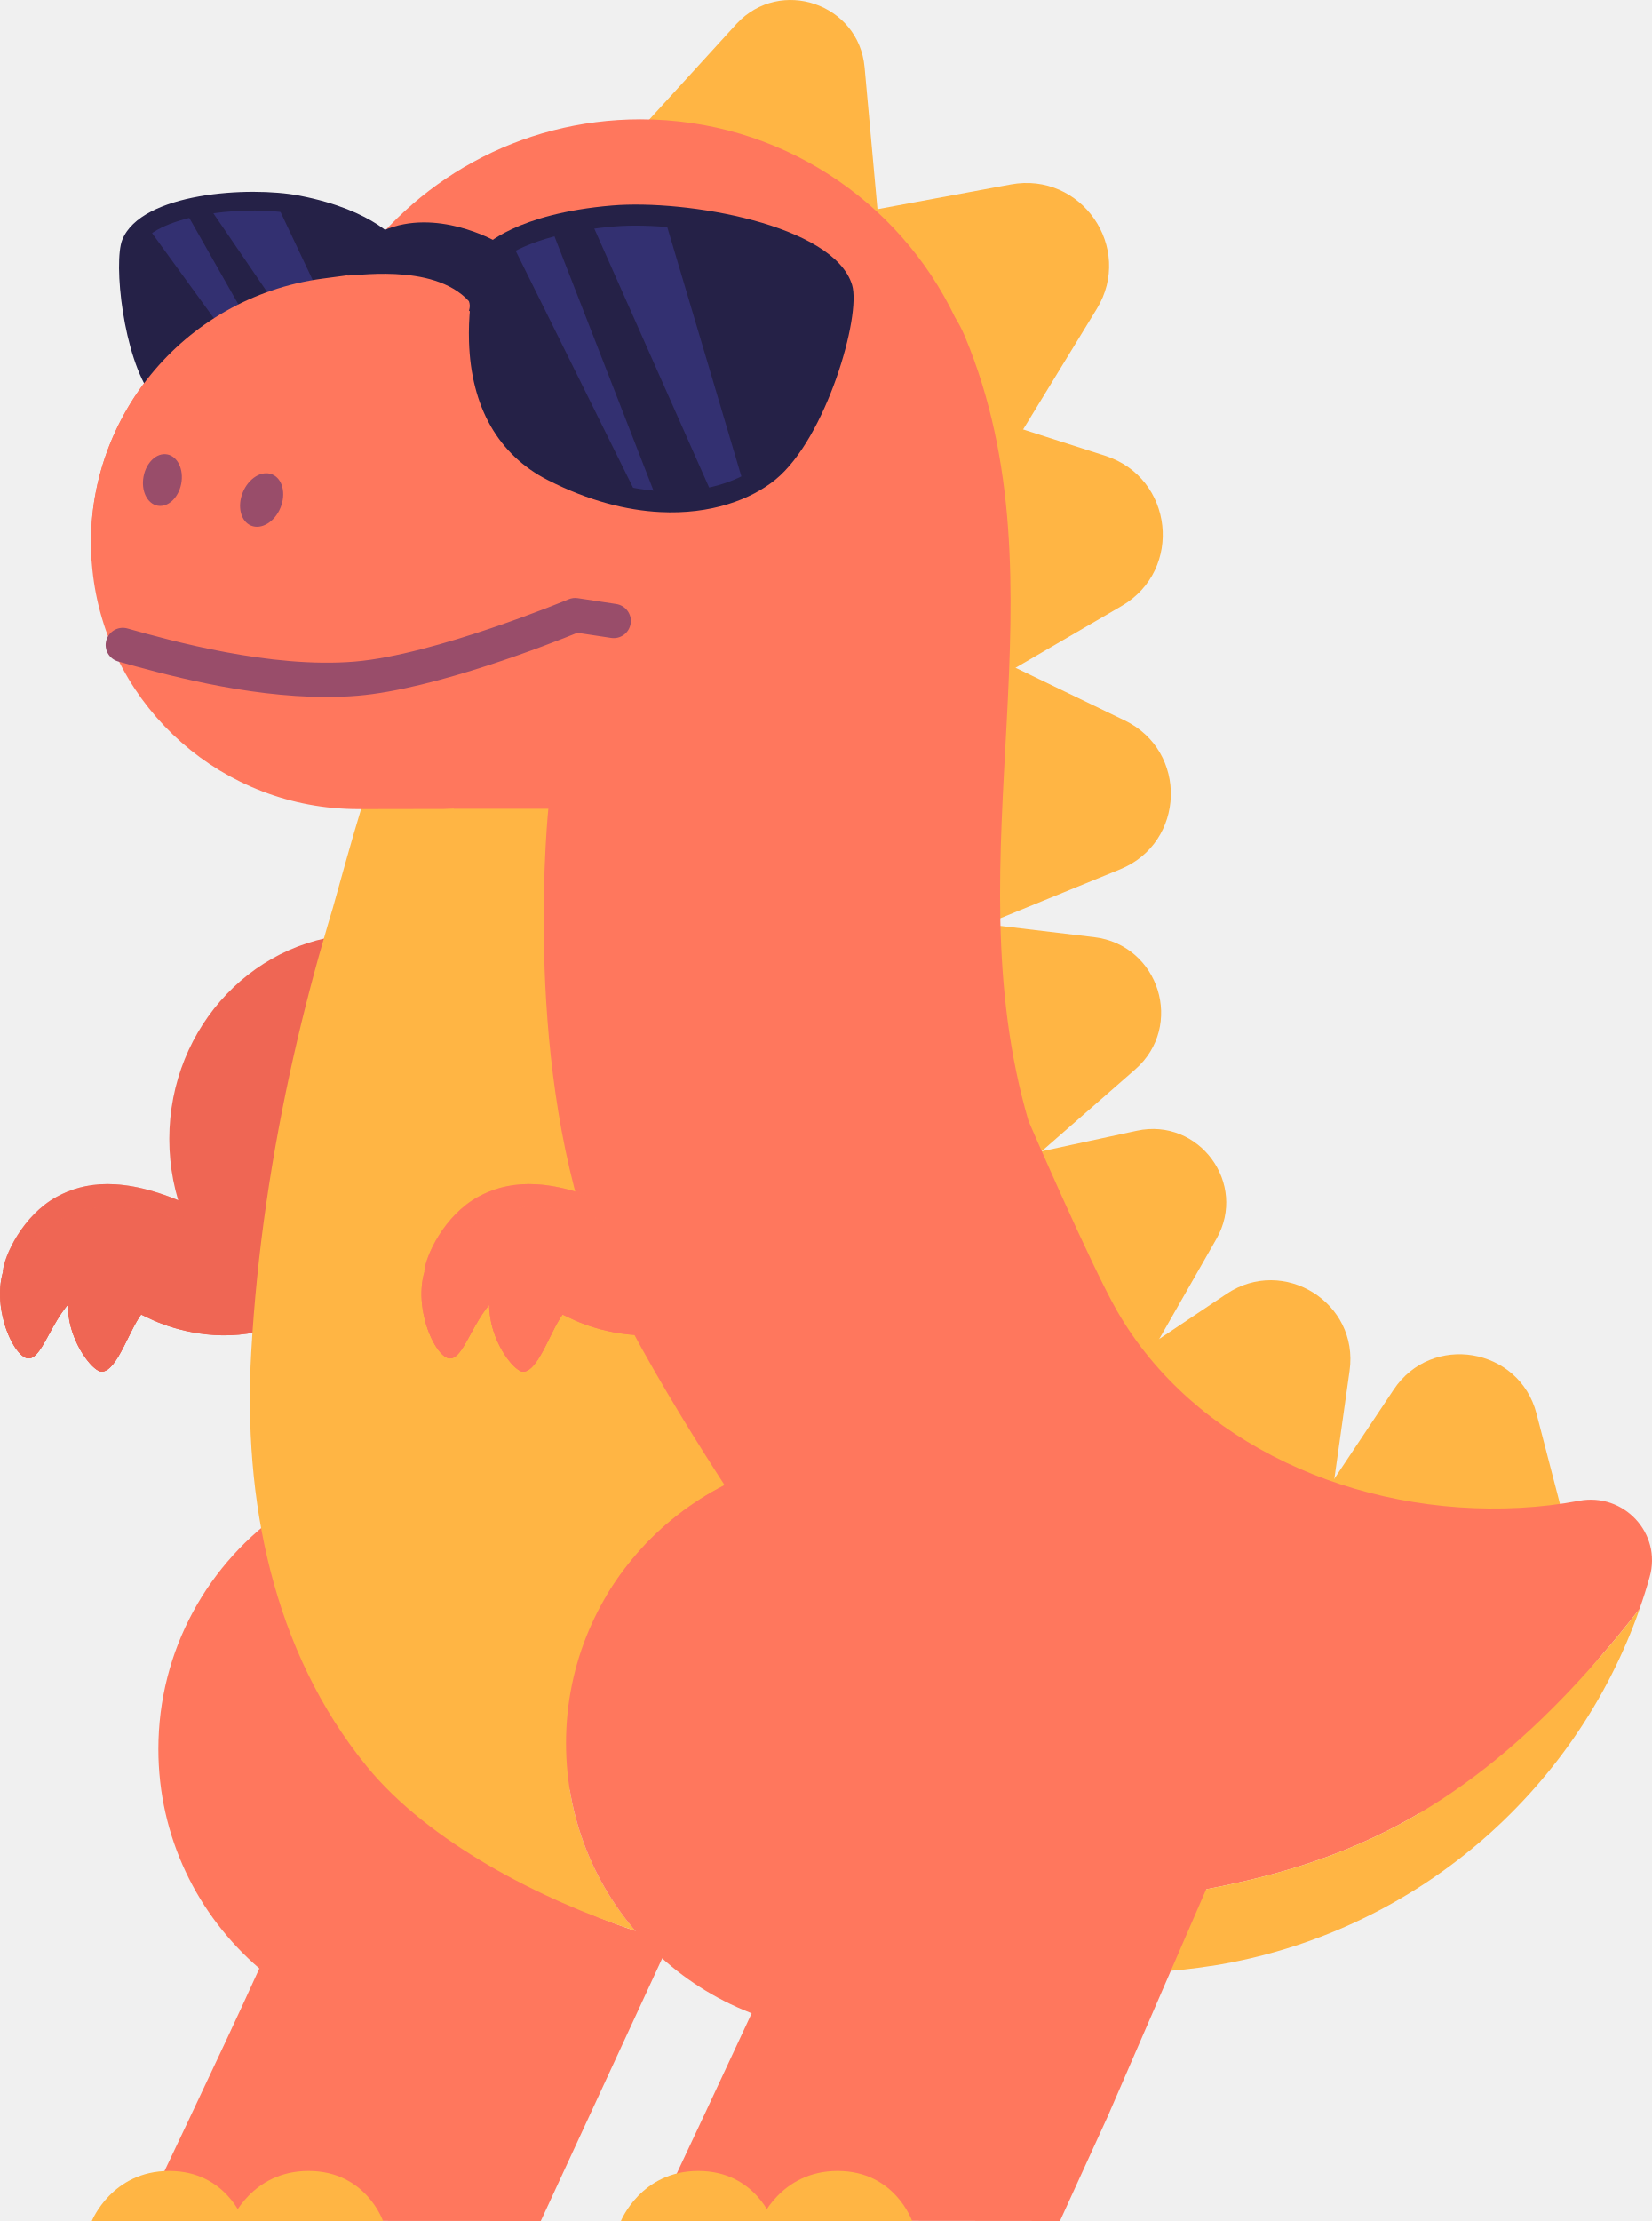
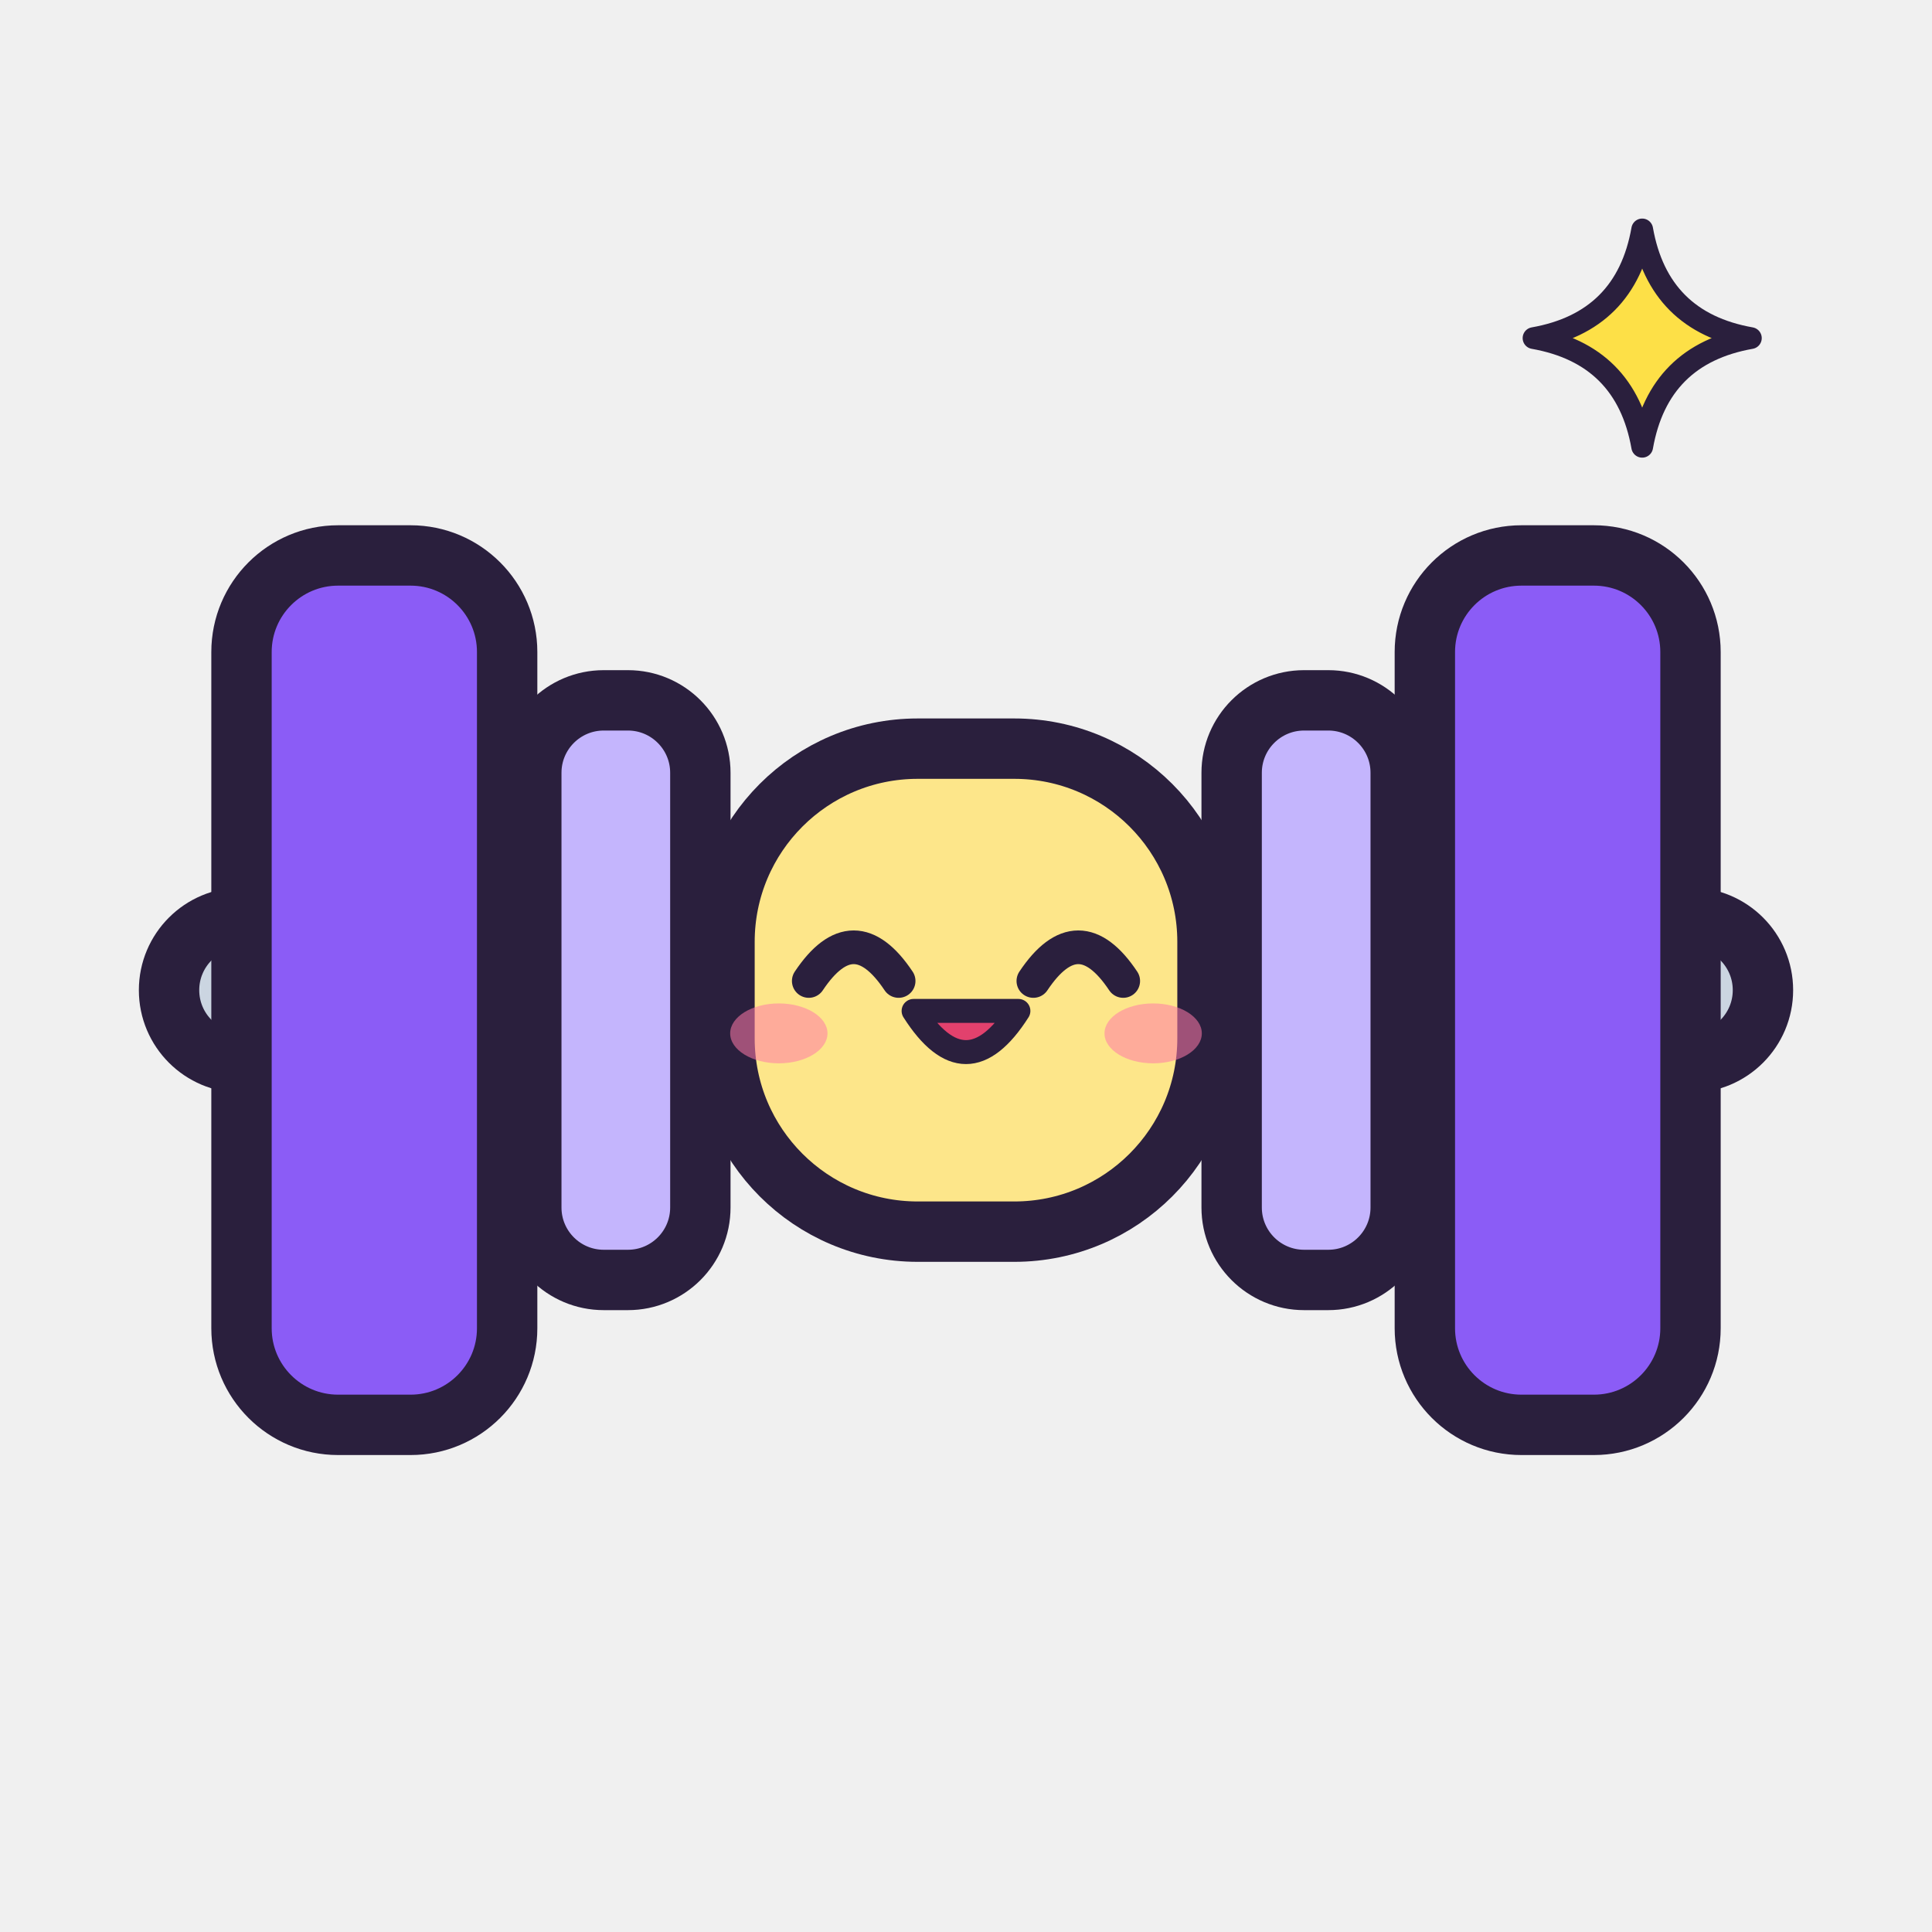
- <svg xmlns="http://www.w3.org/2000/svg" width="93" height="125" viewBox="0 0 93 125" fill="none">
-   <g clip-path="url(#clip0_3477_1842)">
-     <path d="M19.079 15.104C16.628 14.704 16.039 14.473 13.423 15.104C9.832 15.969 9.676 17.281 9.072 20.743C9.517 20.458 14.342 18.425 15.163 18.14C16.762 17.585 19.111 17.16 20.819 16.839L19.079 15.104Z" fill="#252147" />
-     <path d="M19.172 66.098C18.958 69.569 17.835 74.474 13.948 75.059C11.299 75.457 9.091 74.515 8.614 74.301C6.275 73.255 4.744 71.963 0.16 71.566C0.217 70.702 1.274 68.399 3.204 67.351C4.689 66.546 6.868 66.121 10.558 67.775C13.147 66.678 13.903 60.614 13.903 60.614" fill="#EF6654" />
-     <path opacity="0.5" d="M10.558 67.775C6.868 66.121 4.689 66.546 3.205 67.351C1.282 68.395 0.225 70.684 0.161 71.555C0.263 71.571 0.329 71.581 0.34 71.582C1.155 70.319 3.03 68.088 5.854 67.938C9.007 67.771 12.678 69.725 12.775 69.807L12.132 68.86C12.132 68.86 15.37 66.295 13.903 60.614C13.903 60.614 13.147 66.678 10.558 67.775Z" fill="#EF6654" />
-     <path d="M19.172 66.098C19.172 66.098 17.514 71.484 14.433 72.431C11.353 73.378 7.676 71.074 7.676 71.074L6.342 73.186C7.107 73.556 7.813 73.942 8.614 74.3C9.091 74.514 11.299 75.457 13.948 75.058C17.835 74.473 18.958 69.568 19.172 66.098Z" fill="#EF6654" />
-     <path d="M0.59 70.658C-0.845 72.831 0.678 76.392 1.584 76.452C2.489 76.512 3.026 73.561 4.726 72.677C4.726 72.677 3.269 67.915 0.59 70.658Z" fill="#EF6654" />
-     <path d="M4.726 72.676C3.026 73.562 2.489 76.513 1.583 76.452C1.132 76.422 0.527 75.521 0.211 74.357C-0.106 73.186 -0.13 71.747 0.591 70.659C1.741 69.479 2.666 69.687 3.349 70.305C4.252 71.128 4.726 72.676 4.726 72.676Z" fill="#EF6654" />
-     <path d="M4.726 72.677C3.026 73.562 2.489 76.513 1.583 76.452C1.132 76.422 0.527 75.521 0.211 74.357C0.618 74.656 1.205 74.962 1.673 74.693C2.497 74.22 2.36 73.38 3.436 72.475C3.941 72.05 3.643 71.021 3.349 70.305C4.252 71.128 4.726 72.677 4.726 72.677Z" fill="#EF6654" />
-     <path d="M4.225 71.498C2.9 74.314 5.1 77.24 5.739 77.199C6.644 77.141 7.325 74.627 8.089 73.805C8.73 72.715 6.872 68.531 4.225 71.498Z" fill="#EF6654" />
-     <path d="M8.089 73.804C7.325 74.627 6.644 77.141 5.738 77.199C5.321 77.227 4.229 75.975 3.903 74.317L3.902 74.315C3.731 73.447 3.769 72.466 4.224 71.498C5.73 69.812 6.979 70.435 7.66 71.488C7.662 71.49 7.662 71.493 7.664 71.496C8.179 72.294 8.364 73.335 8.089 73.804Z" fill="#EF6654" />
-     <path d="M8.089 73.805C7.325 74.628 6.644 77.142 5.738 77.2C5.321 77.228 4.229 75.976 3.903 74.318C3.921 74.357 4.526 75.724 5.729 75.281C6.369 75.047 6.375 74.45 6.879 73.75C7.443 72.969 8.05 72.24 7.665 71.497C8.179 72.295 8.364 73.336 8.089 73.805Z" fill="#EF6654" />
-     <path d="M20.566 75.642C26.661 75.642 31.602 70.477 31.602 64.106C31.602 57.734 26.661 52.569 20.566 52.569C14.471 52.569 9.53 57.734 9.53 64.106C9.53 70.477 14.471 75.642 20.566 75.642Z" fill="#EF6654" />
-     <path fill-rule="evenodd" clip-rule="evenodd" d="M14.6 110.787C11.121 107.799 8.915 103.378 8.915 98.441C8.915 92.85 11.74 87.919 16.042 84.984C16.186 86.043 16.385 87.09 16.639 88.109C16.686 88.297 16.744 88.479 16.793 88.665C17.865 92.654 19.763 96.303 22.307 99.414C22.307 99.414 22.307 99.415 22.307 99.414C22.309 99.416 22.311 99.419 22.312 99.421C25.779 103.671 30.434 106.923 35.775 108.671C36.14 108.792 36.504 108.902 36.869 109.001C36.851 109.025 36.831 109.047 36.813 109.071C37.157 109.109 37.457 109.198 37.664 109.384C37.417 109.924 30.444 125 30.444 125L7.927 124.987C7.927 124.987 12.592 115.237 14.6 110.787Z" fill="#FF775D" />
-     <path d="M13.716 125C13.716 125 12.753 122.183 9.525 122.183C6.296 122.183 5.169 125 5.169 125H13.716Z" fill="#FFB544" />
-     <path d="M21.561 125C21.561 125 20.598 122.183 17.369 122.183C14.141 122.183 13.014 125 13.014 125H21.561Z" fill="#FFB544" />
-     <path d="M69.051 72.82L62.82 76.992L74.931 84.555L75.976 77.144C76.514 73.323 72.264 70.669 69.051 72.82Z" fill="#FFB544" />
-     <path d="M41.474 1.33L32.948 10.681L49.64 14.448L48.673 3.785C48.349 0.207 43.93 -1.3 41.474 1.33Z" fill="#FFB544" />
-     <path d="M78.457 78.21C80.593 75.003 85.528 75.829 86.497 79.555L88.282 86.424L74.52 84.121L78.457 78.21Z" fill="#FFB544" />
-     <path d="M56.902 10.382C60.875 9.646 63.847 13.945 61.744 17.384L56.744 25.564L47.456 12.132L56.902 10.382Z" fill="#FFB544" />
-     <path d="M63.143 34.105L54.846 38.936L53.07 22.718L62.217 25.65C66.063 26.883 66.631 32.073 63.143 34.105Z" fill="#FFB544" />
-     <path d="M63.053 48.928L54.289 52.507L54.791 36.433L63.315 40.548C66.9 42.279 66.739 47.424 63.053 48.928Z" fill="#FFB544" />
-     <path d="M63.905 60.189L57.288 65.978L52.851 51.698L61.592 52.744C65.268 53.184 66.688 57.754 63.905 60.189Z" fill="#FFB544" />
-     <path d="M68.478 69.728L64.256 77.117L55.66 65.44L63.997 63.64C67.502 62.883 70.253 66.62 68.478 69.728Z" fill="#FFB544" />
-     <path d="M35.668 72.487C41.177 89.109 53.032 102.717 68.247 110.634C67.178 110.804 66.091 110.924 64.986 110.982L57.047 111.399C40.077 112.29 25.595 99.297 24.701 82.379L24.26 74.033C24.243 73.704 24.144 73.383 23.971 73.102L35.668 72.487Z" fill="#FFB544" />
-     <path d="M18.462 52.023C18.548 51.731 18.636 51.439 18.724 51.147C18.963 50.359 20.805 43.413 21.138 43.448L27.481 44.09C27.81 44.09 28.256 43.977 28.584 43.998C28.524 43.993 28.645 44.002 28.584 43.998C28.906 44.024 28.912 44.685 29.228 44.732C29.285 44.74 29.631 44.173 29.688 44.182C29.985 44.229 30.591 44.392 30.883 44.457C30.846 44.448 30.92 44.465 30.883 44.457C39.343 46.402 36.215 56.372 36.95 65.354C37.225 68.716 38.053 70.853 39.169 75.202C39.335 75.85 43.047 82.824 42.479 83.06C36.571 85.515 31.864 91.326 31.864 98.106C31.864 102.137 33.335 105.824 35.767 108.668C30.43 106.92 24.119 103.669 20.654 99.421C15.321 92.883 13.679 84.355 14.142 76.121C14.459 70.497 15.293 64.907 16.534 59.415C17.096 56.931 17.741 54.466 18.462 52.023Z" fill="#FFB544" />
-     <path fill-rule="evenodd" clip-rule="evenodd" d="M18.138 15.681C18.663 15.61 19.188 15.538 19.713 15.472C23.219 10.197 29.229 6.718 36.057 6.718C43.869 6.718 50.615 11.271 53.766 17.864C53.977 18.201 54.159 18.553 54.319 18.934C60.208 33.04 53.507 48.078 57.902 63.094C57.902 63.094 61.417 71.22 62.884 73.777C67.176 81.259 76.363 85.347 85.547 84.862C86.686 84.802 87.808 84.669 88.897 84.465C91.413 83.991 93.564 86.296 92.867 88.754C92.701 89.355 92.513 89.95 92.303 90.54H92.309C91.585 91.466 90.871 92.343 90.163 93.159C90.141 93.192 90.119 93.219 90.086 93.247L83.114 101.763L79.88 102.061C75.28 104.768 70.801 105.854 66.101 106.653C64.902 106.857 63.685 107.039 62.447 107.226C61.651 107.348 60.843 107.474 60.031 107.601L59.804 107.64L50.56 109.111L45.495 104.668L38.678 98.688L39.723 98.153L35.134 94.123L34.133 89.829C34.696 88.88 35.362 88.001 36.099 87.188C36.198 87.078 36.294 86.966 36.396 86.859C36.556 86.692 36.723 86.533 36.89 86.373C37.019 86.249 37.148 86.124 37.282 86.003C37.441 85.86 37.605 85.722 37.77 85.585C37.925 85.456 38.082 85.329 38.241 85.206C38.399 85.085 38.558 84.966 38.72 84.85C38.903 84.719 39.09 84.594 39.278 84.471C39.428 84.373 39.578 84.274 39.731 84.181C39.956 84.044 40.187 83.916 40.419 83.79C40.547 83.721 40.672 83.648 40.802 83.582C41.169 83.395 41.543 83.219 41.926 83.06L38.941 75.033L42.19 54.08C39.891 48.785 38.317 45.52 32.281 45.52H25.547C25.552 45.515 25.558 45.515 25.563 45.509H25.525C25.409 45.515 25.303 45.52 25.22 45.52C25.044 45.526 24.95 45.531 24.95 45.531H23.65L20.167 45.537C12.581 45.537 6.184 39.903 5.239 32.401C4.216 24.248 9.966 16.79 18.138 15.681Z" fill="#FF775D" />
-     <path d="M48.208 114.4C57.234 114.4 64.552 107.105 64.552 98.105C64.552 89.106 57.234 81.811 48.208 81.811C39.181 81.811 31.864 89.106 31.864 98.105C31.864 107.105 39.181 114.4 48.208 114.4Z" fill="#FF775D" />
-     <path d="M60.031 107.601C60.843 107.474 61.651 107.347 62.447 107.226C63.685 107.039 64.902 106.857 66.101 106.653C70.801 105.854 75.28 104.768 79.88 102.061C83.18 100.121 86.542 97.348 90.086 93.247C90.119 93.219 90.141 93.192 90.163 93.158C90.871 92.343 91.585 91.466 92.309 90.54C88.671 100.92 79.553 108.836 68.247 110.638H68.225L64.515 110.319L57.974 109.751L50.56 109.111L59.804 107.64L60.031 107.601Z" fill="#FFB544" />
-     <path fill-rule="evenodd" clip-rule="evenodd" d="M36.852 124.979C36.852 124.979 42.188 113.655 43.695 110.302C43.946 109.743 44.136 109.315 43.564 108.741C37.264 102.422 38.529 90.751 48.162 86.422C48.821 89.381 49.459 92.345 50.142 95.299C51.087 99.388 52.846 102.73 55.404 105.342C60.06 102.09 62.749 99.338 69.526 98.241C69.829 98.981 70.136 99.719 70.449 100.454L62.352 119.13L59.671 125L39.559 124.979H36.852Z" fill="#FF775D" />
-     <path d="M43.502 125C43.502 125 42.539 122.183 39.31 122.183C36.082 122.183 34.955 125 34.955 125H43.502Z" fill="#FFB544" />
-     <path d="M51.346 125C51.346 125 50.383 122.183 47.155 122.183C43.926 122.183 42.799 125 42.799 125H51.346Z" fill="#FFB544" />
-     <path d="M18.367 39.226C13.78 39.226 9.063 37.904 6.653 37.228C6.139 37.084 5.839 36.551 5.984 36.038C6.128 35.525 6.664 35.226 7.177 35.371C9.586 36.046 15.226 37.63 19.975 37.233C24.473 36.859 31.931 33.761 32.006 33.73C32.171 33.661 32.352 33.638 32.526 33.666L34.692 33.994C35.22 34.074 35.583 34.565 35.503 35.092C35.423 35.619 34.934 35.983 34.401 35.901L32.501 35.613C31.108 36.181 24.507 38.792 20.136 39.155C19.552 39.204 18.96 39.226 18.367 39.226Z" fill="#994D6A" />
-     <path d="M34.707 28.087C37.302 28.535 39.796 26.736 40.3 24.053C40.803 21.368 39.104 18.856 36.489 18.418C33.822 17.972 31.413 19.703 30.913 22.426C30.419 25.12 32.106 27.638 34.707 28.087Z" fill="#252147" />
-     <path d="M34.307 23.252C35.302 23.26 36.113 22.489 36.125 21.524C36.137 20.558 35.34 19.778 34.338 19.774C33.316 19.771 32.532 20.514 32.525 21.493C32.517 22.462 33.309 23.244 34.307 23.252Z" fill="white" />
-     <path fill-rule="evenodd" clip-rule="evenodd" d="M30.883 45.373C30.883 45.373 29.412 59.121 33.273 69.936C35.208 75.356 41.822 85.151 41.822 85.151L44.856 69.753L37.778 43.906L30.883 45.373Z" fill="#FF775D" />
-     <path fill-rule="evenodd" clip-rule="evenodd" d="M34.652 43.448C34.652 43.448 35.479 59.488 39.34 70.303C41.275 75.723 46.358 83.807 46.358 83.807L50.923 70.12L43.569 49.039L34.652 43.448Z" fill="#FF775D" />
-     <path d="M42.899 66.098C42.685 69.569 41.562 74.474 37.675 75.059C35.026 75.457 32.818 74.515 32.34 74.301C30.002 73.255 28.471 71.963 23.887 71.566C23.943 70.702 25.001 68.399 26.931 67.351C28.415 66.546 30.595 66.121 34.284 67.775C36.874 66.678 37.63 60.614 37.63 60.614" fill="#FF775D" />
-     <path opacity="0.5" d="M34.284 67.775C30.595 66.121 28.415 66.546 26.931 67.351C25.009 68.395 23.952 70.684 23.888 71.555C23.989 71.571 24.056 71.581 24.067 71.582C24.881 70.319 26.756 68.088 29.581 67.938C32.733 67.771 36.405 69.725 36.501 69.807C36.501 69.806 35.858 68.86 35.858 68.86C35.858 68.86 39.096 66.295 37.63 60.614C37.63 60.614 36.874 66.678 34.284 67.775Z" fill="#FF775D" />
-     <path d="M42.899 66.098C42.899 66.098 41.24 71.484 38.16 72.431C35.08 73.378 31.403 71.074 31.403 71.074L30.068 73.186C30.834 73.556 31.54 73.942 32.34 74.3C32.818 74.514 35.026 75.457 37.675 75.058C41.562 74.473 42.685 69.568 42.899 66.098Z" fill="#FF775D" />
-     <path d="M24.317 70.658C22.881 72.831 24.405 76.392 25.31 76.452C26.216 76.512 26.753 73.561 28.453 72.677C28.453 72.677 26.996 67.915 24.317 70.658Z" fill="#FF775D" />
-     <path d="M28.453 72.676C26.752 73.562 26.216 76.513 25.31 76.452C24.859 76.422 24.254 75.521 23.938 74.357C23.621 73.186 23.597 71.747 24.317 70.659C25.468 69.479 26.393 69.687 27.076 70.305C27.979 71.128 28.453 72.676 28.453 72.676Z" fill="#FF775D" />
-     <path d="M28.453 72.677C26.752 73.562 26.216 76.513 25.31 76.452C24.859 76.422 24.254 75.521 23.938 74.357C24.345 74.656 24.932 74.962 25.4 74.693C26.224 74.22 26.086 73.38 27.163 72.475C27.667 72.05 27.37 71.021 27.076 70.305C27.979 71.128 28.453 72.677 28.453 72.677Z" fill="#FF775D" />
-     <path d="M27.952 71.498C26.627 74.314 28.827 77.24 29.465 77.199C30.371 77.141 31.052 74.627 31.816 73.805C32.457 72.715 30.599 68.531 27.952 71.498Z" fill="#FF775D" />
-     <path d="M31.816 73.804C31.052 74.627 30.371 77.141 29.465 77.199C29.047 77.227 27.955 75.975 27.629 74.317L27.629 74.315C27.457 73.447 27.496 72.466 27.951 71.498C29.457 69.812 30.706 70.435 31.386 71.488C31.388 71.49 31.389 71.493 31.391 71.496C31.905 72.294 32.091 73.335 31.816 73.804Z" fill="#FF775D" />
-     <path d="M31.816 73.805C31.052 74.628 30.371 77.142 29.465 77.2C29.047 77.228 27.955 75.976 27.629 74.318C27.648 74.357 28.253 75.724 29.456 75.281C30.096 75.047 30.101 74.45 30.606 73.75C31.17 72.969 31.776 72.24 31.391 71.497C31.905 72.295 32.091 73.336 31.816 73.805Z" fill="#FF775D" />
-     <path d="M44.293 75.642C50.388 75.642 55.329 70.477 55.329 64.106C55.329 57.734 50.388 52.569 44.293 52.569C38.198 52.569 33.257 57.734 33.257 64.106C33.257 70.477 38.198 75.642 44.293 75.642Z" fill="#FF775D" />
-     <path d="M27.662 14.125C27.662 14.125 24.554 12.34 21.849 13.505C21.849 13.505 21.934 14.489 21.709 16.171C21.709 16.171 25.567 15.531 27.08 17.325C27.08 17.325 27.34 14.993 27.662 14.125Z" fill="#252147" />
-     <path d="M26.625 17.706C25.567 16.451 22.788 16.595 21.807 16.756C21.622 16.787 21.432 16.728 21.296 16.597C21.16 16.467 21.095 16.279 21.12 16.093C21.331 14.508 21.258 13.564 21.257 13.555C21.235 13.301 21.379 13.062 21.613 12.961C24.558 11.693 27.822 13.532 27.959 13.611C28.21 13.755 28.321 14.059 28.22 14.331C27.976 14.987 27.741 16.762 27.671 17.39C27.644 17.626 27.48 17.823 27.252 17.892C27.185 17.912 27.116 17.92 27.049 17.916C26.887 17.908 26.733 17.834 26.625 17.706ZM22.459 13.91C22.463 14.258 22.451 14.798 22.384 15.5C23.418 15.423 25.271 15.423 26.626 16.198C26.707 15.639 26.819 14.965 26.952 14.433C26.128 14.059 24.215 13.354 22.459 13.91Z" fill="#252147" />
-     <path d="M31.114 26.494C32.84 27.372 34.471 27.877 35.962 28.102C36.325 28.156 36.679 28.194 37.025 28.217C38.176 28.293 39.229 28.198 40.162 27.982C40.803 27.835 41.387 27.63 41.907 27.384C42.431 27.138 42.889 26.849 43.275 26.534C46.019 24.298 47.836 17.645 47.4 16.209C46.696 13.892 41.542 12.468 37.381 12.167C36.333 12.091 35.347 12.086 34.513 12.156C34.049 12.195 33.614 12.244 33.206 12.302C32.358 12.42 31.625 12.572 30.996 12.741C30.015 13.006 29.287 13.307 28.764 13.578C27.945 14 27.627 14.346 27.627 14.346C27.627 14.346 24.787 23.275 31.114 26.494Z" fill="#252147" />
-     <g opacity="0.4">
-       <path d="M33.206 12.302L40.162 27.983C40.803 27.836 41.387 27.63 41.907 27.385L37.381 12.167C36.333 12.092 35.347 12.087 34.513 12.157C34.049 12.195 33.614 12.245 33.206 12.302Z" fill="#4946AF" />
-     </g>
-     <g opacity="0.4">
-       <path d="M28.764 13.578L35.962 28.103C36.325 28.156 36.679 28.194 37.025 28.217L30.996 12.742C30.015 13.006 29.287 13.307 28.764 13.578Z" fill="#4946AF" />
-     </g>
-     <path d="M8.969 21.952C10.119 23.492 12.732 24.875 16.54 24.107C16.783 24.059 17.032 24.001 17.285 23.933C17.407 23.902 17.529 23.866 17.653 23.83C18.363 23.62 18.963 23.306 19.47 22.918C19.866 22.614 20.206 22.264 20.498 21.884C22.772 18.901 22.021 13.999 22.021 13.999C22.021 13.999 20.894 12.334 16.758 11.534C16.382 11.461 15.968 11.407 15.529 11.372C14.335 11.276 12.961 11.323 11.681 11.523C11.235 11.593 10.798 11.681 10.386 11.789C9.544 12.009 8.799 12.307 8.248 12.69C7.836 12.976 7.533 13.31 7.379 13.691C6.963 14.729 7.437 19.897 8.969 21.952Z" fill="#252147" />
-     <g opacity="0.4">
-       <path d="M11.681 11.523L19.47 22.918C19.866 22.614 20.206 22.265 20.498 21.884L15.529 11.372C14.335 11.276 12.961 11.323 11.681 11.523Z" fill="#4946AF" />
-     </g>
-     <g opacity="0.4">
-       <path d="M8.248 12.691L16.54 24.108C16.783 24.059 17.032 24.001 17.285 23.933L10.386 11.79C9.544 12.009 8.799 12.308 8.248 12.691Z" fill="#4946AF" />
-     </g>
-     <path d="M30.843 27.021C28.052 25.601 26.517 22.907 26.403 19.23C26.32 16.526 27.029 14.261 27.059 14.166C27.086 14.083 27.13 14.007 27.189 13.943C27.262 13.865 29.026 12.022 34.462 11.565C38.64 11.214 46.94 12.646 47.969 16.037C48.494 17.767 46.508 24.665 43.651 26.994C42.275 28.115 40.01 28.968 37.154 28.82C35.277 28.723 33.145 28.193 30.843 27.021ZM34.562 12.747C30.296 13.105 28.542 14.346 28.151 14.67C27.835 15.805 26.008 23.23 31.384 25.965C36.678 28.659 40.895 27.708 42.899 26.076C45.54 23.923 47.156 17.45 46.831 16.381C46.095 13.958 38.664 12.402 34.562 12.747Z" fill="#252147" />
-     <path d="M8.541 22.269C6.934 20.115 6.374 14.764 6.884 13.494C7.947 10.845 14.031 10.465 16.86 11.012C21.163 11.845 22.413 13.625 22.464 13.701C22.509 13.766 22.538 13.841 22.55 13.919C22.563 14.005 22.87 16.073 22.47 18.381C21.923 21.538 20.31 23.599 17.805 24.34C16.77 24.646 15.807 24.804 14.918 24.845C11.794 24.989 9.597 23.685 8.541 22.269ZM16.656 12.057C13.466 11.439 8.54 12.232 7.875 13.89C7.56 14.673 7.917 19.649 9.398 21.634C10.549 23.178 13.361 24.545 17.501 23.32C22.223 21.922 21.635 15.264 21.512 14.217C21.215 13.889 19.941 12.693 16.656 12.057Z" fill="#252147" />
-     <path fill-rule="evenodd" clip-rule="evenodd" d="M19.524 15.497C19.062 15.557 18.6 15.619 18.138 15.682C10.249 16.751 4.619 23.739 5.159 31.557C9.292 31.015 13.626 28.85 16.948 27.219C19.913 25.764 22.518 24.108 23.411 20.722C23.793 19.272 26.865 18.218 26.397 16.952C24.359 14.713 19.696 15.599 19.524 15.497Z" fill="#FF775D" />
-     <path d="M15.791 28.573C16.117 27.775 15.906 26.935 15.319 26.697C14.733 26.459 13.994 26.913 13.668 27.71C13.342 28.508 13.553 29.348 14.139 29.586C14.725 29.824 15.465 29.37 15.791 28.573Z" fill="#994D6A" />
-     <path d="M10.203 27.215C10.353 26.417 9.999 25.682 9.413 25.573C8.827 25.463 8.23 26.022 8.081 26.819C7.931 27.617 8.285 28.352 8.871 28.461C9.457 28.57 10.054 28.012 10.203 27.215Z" fill="#994D6A" />
-   </g>
-   <defs>
-     <clipPath id="clip0_3477_1842">
-       <rect width="93" height="125" fill="white" />
-     </clipPath>
-   </defs>
+ <svg xmlns="http://www.w3.org/2000/svg" viewBox="0 0 160 160">
+   <rect x="14" y="76" width="132" height="12" rx="6" fill="#cbd5e1" stroke="#2a1f3d" stroke-width="5" stroke-linejoin="round" stroke-linecap="round" />
+   <rect x="20" y="46" width="22" height="72" rx="8" fill="#8b5cf6" stroke="#2a1f3d" stroke-width="5" stroke-linejoin="round" stroke-linecap="round" />
+   <rect x="118" y="46" width="22" height="72" rx="8" fill="#8b5cf6" stroke="#2a1f3d" stroke-width="5" stroke-linejoin="round" stroke-linecap="round" />
+   <rect x="44" y="58" width="14" height="48" rx="6" fill="#c4b5fd" stroke="#2a1f3d" stroke-width="5" stroke-linejoin="round" stroke-linecap="round" />
+   <rect x="102" y="58" width="14" height="48" rx="6" fill="#c4b5fd" stroke="#2a1f3d" stroke-width="5" stroke-linejoin="round" stroke-linecap="round" />
+   <rect x="60" y="62" width="40" height="40" rx="16" fill="#fde68a" stroke="#2a1f3d" stroke-width="5" stroke-linejoin="round" stroke-linecap="round" />
+   <path d="M66.98 81.24 Q70.7 75.66 74.42 81.24" stroke="#2a1f3d" stroke-width="2.79" fill="none" stroke-linecap="round" />
+   <ellipse cx="64.5" cy="85.58" rx="4.03" ry="2.48" fill="#ff7aa8" opacity=".55" />
+   <path d="M85.58 81.24 Q89.3 75.66 93.02 81.24" stroke="#2a1f3d" stroke-width="2.79" fill="none" stroke-linecap="round" />
+   <ellipse cx="95.5" cy="85.58" rx="4.03" ry="2.48" fill="#ff7aa8" opacity=".55" />
+   <path d="M75.66 83.72 Q80 90.54 84.34 83.72 Z" fill="#e2416d" stroke="#2a1f3d" stroke-width="1.984" stroke-linejoin="round" />
+   <path transform="translate(136 28) scale(0.9)" d="M0 -10 Q1.5 -1.5 10 0 Q1.5 1.5 0 10 Q-1.5 1.5 -10 0 Q-1.5 -1.5 0 -10 Z" fill="#fde047" stroke="#2a1f3d" stroke-width="2" stroke-linejoin="round" />
</svg>
